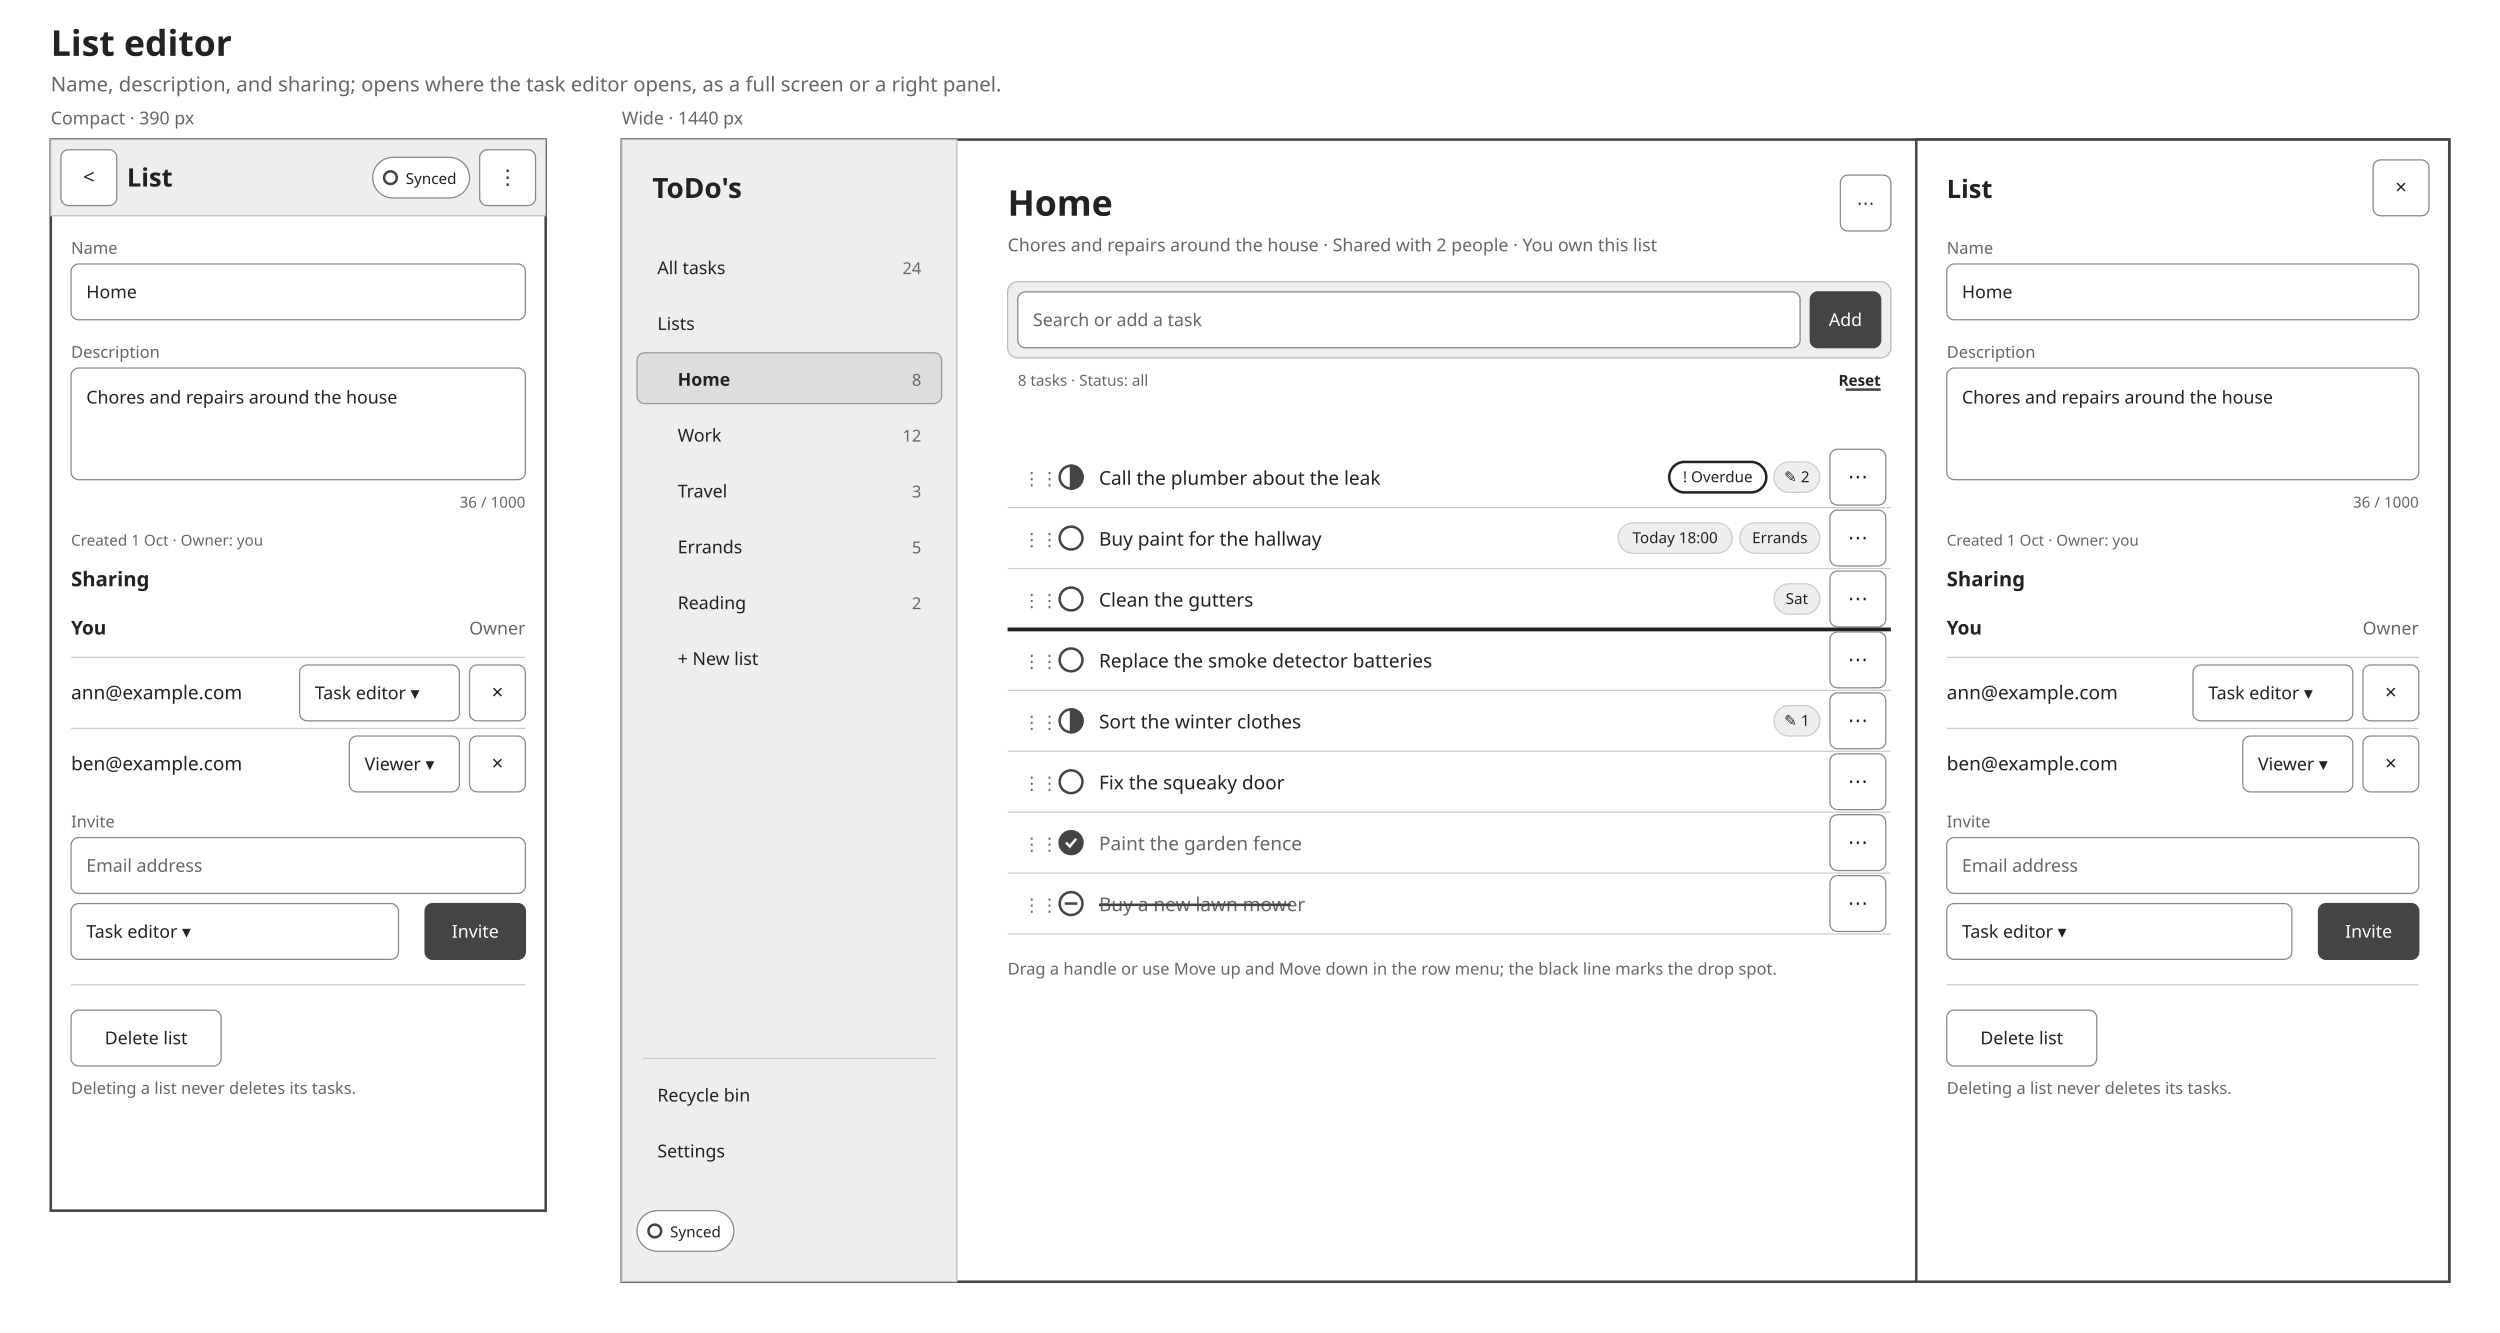
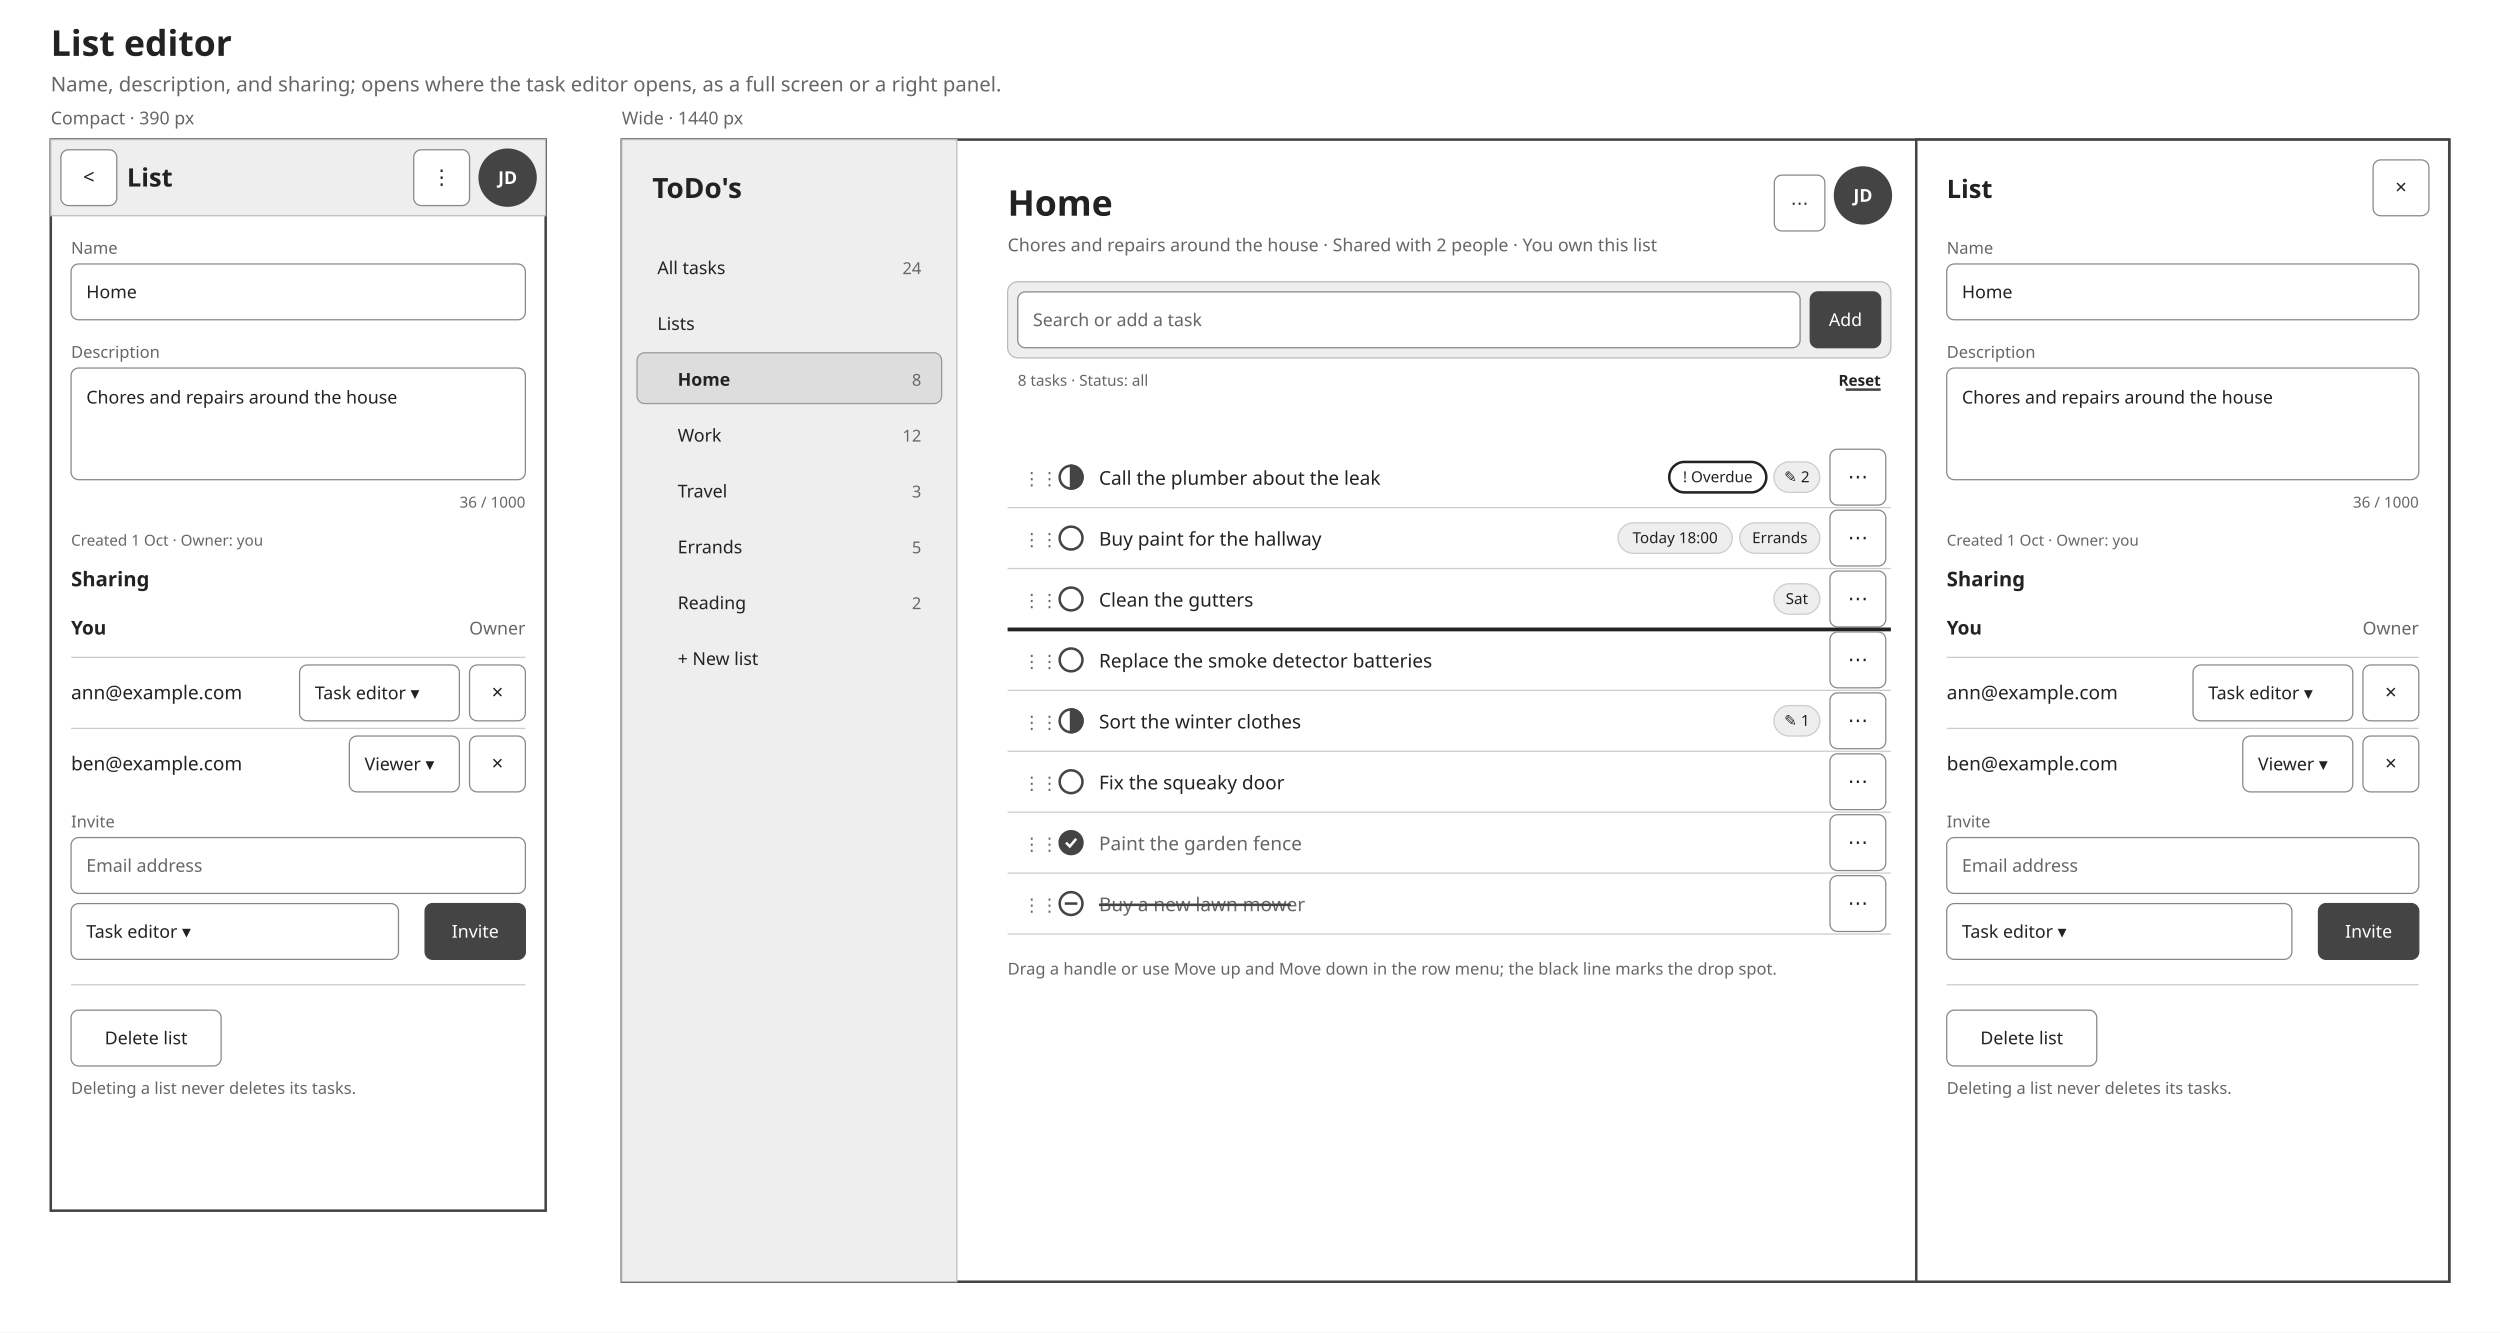
<svg xmlns="http://www.w3.org/2000/svg" width="1970" height="1050" viewBox="0 0 1970 1050">
  <style>
text { font-family: sans-serif; fill: #222222; }
.muted { fill: #666666; }
.on-primary { fill: #ffffff; }
.bold { font-weight: bold; }
rect.frame { fill: #ffffff; stroke: #444444; stroke-width: 2; }
.bar { fill: #eeeeee; stroke: #bbbbbb; }
.box { fill: #f5f5f5; stroke: #bbbbbb; }
.control { fill: #ffffff; stroke: #888888; }
.disabled { fill: #f5f5f5; stroke: #cccccc; }
.primary { fill: #444444; stroke: #444444; }
.selected { fill: #dddddd; stroke: #999999; }
.chip { fill: #eeeeee; stroke: #cccccc; }
.signal { fill: #ffffff; stroke: #222222; stroke-width: 2; }
.scrim { fill: #888888; fill-opacity: 0.5; }
.rule { stroke: #cccccc; }
.drop { stroke: #222222; stroke-width: 3; }
.icon { fill: #ffffff; stroke: #444444; stroke-width: 2; }
.icon-fill { fill: #444444; stroke: #444444; stroke-width: 2; }
.icon-mark { fill: none; stroke: #ffffff; stroke-width: 2; }
.icon-line { stroke: #444444; stroke-width: 2; }
+ .icon-line-open { fill: none; stroke: #444444; stroke-width: 2; stroke-linecap: round; stroke-linejoin: round; }
  </style>
  <rect x="0" y="0" width="1970" height="1050" fill="#ffffff" />
  <text x="40" y="44" font-size="28" class="bold">List editor</text>
  <text x="40" y="72" font-size="16" class="muted">Name, description, and sharing; opens where the task editor opens, as a full screen or a right panel.</text>
  <text x="40" y="98" font-size="14" class="muted">Compact · 390 px</text>
  <text x="490" y="98" font-size="14" class="muted">Wide · 1440 px</text>
  <g class="frame" data-width="390" data-height="844" transform="translate(40 110)">
    <rect x="0" y="0" width="390" height="844" rx="0" class="frame" />
    <rect x="0" y="0" width="390" height="60" rx="0" class="bar" />
    <rect x="8" y="8" width="44" height="44" rx="6" class="control" />
    <text x="30" y="35" font-size="16" text-anchor="middle">&lt;</text>
-     <rect x="338" y="8" width="44" height="44" rx="6" class="control" />
-     <text x="360" y="35" font-size="16" text-anchor="middle">⋮</text>
-     <rect x="253.68" y="14" width="76.32" height="32" rx="16" class="control" />
-     <circle cx="267.68" cy="30" r="5" class="icon" />
-     <text x="279.68" y="35" font-size="12">Synced</text>
+     <circle cx="360" cy="30" r="22" class="icon-fill" />
+     <text x="360" y="35" font-size="14" class="on-primary bold" text-anchor="middle">JD</text>
+     <rect x="286" y="8" width="44" height="44" rx="6" class="control" />
+     <text x="308" y="35" font-size="16" text-anchor="middle">⋮</text>
    <text x="60" y="37" font-size="20" class="bold">List</text>
    <text x="16" y="90" font-size="13" class="muted">Name</text>
    <rect x="16" y="98" width="358" height="44" rx="6" class="control" />
    <text x="28" y="125" font-size="14">Home</text>
    <text x="16" y="172" font-size="13" class="muted">Description</text>
    <rect x="16" y="180" width="358" height="88" rx="6" class="control" />
    <text x="28" y="208" font-size="14">Chores and repairs around the house</text>
    <text x="374" y="290" font-size="12" class="muted" text-anchor="end">36 / 1000</text>
    <text x="16" y="320" font-size="12" class="muted">Created 1 Oct · Owner: you</text>
    <text x="16" y="352" font-size="16" class="bold">Sharing</text>
    <text x="16" y="390" font-size="15" class="bold">You</text>
    <text x="374" y="390" font-size="14" class="muted" text-anchor="end">Owner</text>
    <line x1="16" y1="408" x2="374" y2="408" class="rule" />
    <rect x="330" y="414" width="44" height="44" rx="6" class="control" />
    <text x="352" y="441" font-size="16" text-anchor="middle">×</text>
    <rect x="196.08" y="414" width="125.92" height="44" rx="6" class="control" />
    <text x="208.08" y="441" font-size="14">Task editor ▾</text>
    <text x="16" y="441" font-size="15">ann@example.com</text>
    <line x1="16" y1="464" x2="374" y2="464" class="rule" />
    <rect x="330" y="470" width="44" height="44" rx="6" class="control" />
    <text x="352" y="497" font-size="16" text-anchor="middle">×</text>
    <rect x="235.28" y="470" width="86.72" height="44" rx="6" class="control" />
    <text x="247.28" y="497" font-size="14">Viewer ▾</text>
    <text x="16" y="497" font-size="15">ben@example.com</text>
    <text x="16" y="542" font-size="13" class="muted">Invite</text>
    <rect x="16" y="550" width="358" height="44" rx="6" class="control" />
    <text x="28" y="577" font-size="14" class="muted">Email address</text>
    <rect x="16" y="602" width="258" height="44" rx="6" class="control" />
    <text x="28" y="629" font-size="14">Task editor ▾</text>
    <rect x="294.96" y="602" width="79.04" height="44" rx="6" class="primary" />
    <text x="334.48" y="628.9" font-size="14" class="on-primary" text-anchor="middle">Invite</text>
    <line x1="16" y1="666" x2="374" y2="666" class="rule" />
    <rect x="16" y="686" width="118.24" height="44" rx="6" class="control" />
    <text x="75.12" y="712.9" font-size="14" text-anchor="middle">Delete list</text>
    <text x="16" y="752" font-size="13" class="muted">Deleting a list never deletes its tasks.</text>
  </g>
  <g class="frame" data-width="1440" data-height="900" transform="translate(490 110)">
    <rect x="0" y="0" width="1440" height="900" rx="0" class="frame" />
    <rect x="0" y="0" width="264" height="900" rx="0" class="bar" />
    <text x="24" y="46" font-size="22" class="bold">ToDo's</text>
    <text x="28" y="106" font-size="14">All tasks</text>
    <text x="236" y="106" font-size="13" class="muted" text-anchor="end">24</text>
    <text x="28" y="150" font-size="14">Lists</text>
    <rect x="12" y="168" width="240" height="40" rx="6" class="selected" />
    <text x="44" y="194" font-size="14" class="bold">Home</text>
    <text x="236" y="194" font-size="13" class="muted" text-anchor="end">8</text>
    <text x="44" y="238" font-size="14">Work</text>
    <text x="236" y="238" font-size="13" class="muted" text-anchor="end">12</text>
    <text x="44" y="282" font-size="14">Travel</text>
    <text x="236" y="282" font-size="13" class="muted" text-anchor="end">3</text>
    <text x="44" y="326" font-size="14">Errands</text>
    <text x="236" y="326" font-size="13" class="muted" text-anchor="end">5</text>
    <text x="44" y="370" font-size="14">Reading</text>
    <text x="236" y="370" font-size="13" class="muted" text-anchor="end">2</text>
    <text x="44" y="414" font-size="14">+ New list</text>
-     <line x1="16" y1="724" x2="248" y2="724" class="rule" />
-     <text x="28" y="758" font-size="14">Recycle bin</text>
-     <text x="28" y="802" font-size="14">Settings</text>
-     <rect x="12" y="844" width="76.32" height="32" rx="16" class="control" />
-     <circle cx="26" cy="860" r="5" class="icon" />
-     <text x="38" y="865" font-size="12">Synced</text>
-     <rect x="960.16" y="28" width="39.84" height="44" rx="6" class="control" />
-     <text x="980.08" y="54.9" font-size="14" text-anchor="middle">⋯</text>
+     <circle cx="978" cy="44" r="22" class="icon-fill" />
+     <text x="978" y="49" font-size="14" class="on-primary bold" text-anchor="middle">JD</text>
+     <rect x="908.16" y="28" width="39.84" height="44" rx="6" class="control" />
+     <text x="928.08" y="54.9" font-size="14" text-anchor="middle">⋯</text>
    <text x="304" y="60" font-size="28" class="bold">Home</text>
    <text x="304" y="88" font-size="14" class="muted">Chores and repairs around the house · Shared with 2 people · You own this list</text>
    <rect x="304" y="112" width="696" height="60" rx="8" class="bar" />
    <rect x="936.48" y="120" width="55.52" height="44" rx="6" class="primary" />
    <text x="964.24" y="146.9" font-size="14" class="on-primary" text-anchor="middle">Add</text>
    <rect x="312" y="120" width="616.48" height="44" rx="6" class="control" />
    <text x="324" y="147" font-size="14" class="muted">Search or add a task</text>
    <text x="992" y="194" font-size="12" class="bold" text-anchor="end">Reset</text>
    <line x1="964.4" y1="197" x2="992" y2="197" class="icon-line" />
    <text x="312" y="194" font-size="12" class="muted">8 tasks · Status: all</text>
    <line x1="304" y1="290" x2="1000" y2="290" class="rule" />
    <text x="316" y="272" font-size="14" class="muted">⋮⋮</text>
    <circle cx="354" cy="266" r="9" class="icon" />
    <path d="M354 257.0 A9 9 0 0 1 354 275.0 Z" class="icon-fill" />
    <rect x="952" y="244" width="44" height="44" rx="6" class="control" />
    <text x="974" y="271" font-size="16" text-anchor="middle">⋯</text>
    <rect x="907.84" y="254" width="36.16" height="24" rx="12" class="chip" />
    <text x="925.92" y="270" font-size="12" text-anchor="middle">✎ 2</text>
    <rect x="825.36" y="254" width="76.48" height="24" rx="12" class="signal" />
    <text x="863.6" y="270" font-size="12" text-anchor="middle">! Overdue</text>
    <text x="376" y="272" font-size="15">Call the plumber about the leak</text>
    <line x1="304" y1="338" x2="1000" y2="338" class="rule" />
    <text x="316" y="320" font-size="14" class="muted">⋮⋮</text>
    <circle cx="354" cy="314" r="9" class="icon" />
    <rect x="952" y="292" width="44" height="44" rx="6" class="control" />
    <text x="974" y="319" font-size="16" text-anchor="middle">⋯</text>
    <rect x="880.96" y="302" width="63.04" height="24" rx="12" class="chip" />
    <text x="912.48" y="318" font-size="12" text-anchor="middle">Errands</text>
    <rect x="785.04" y="302" width="89.92" height="24" rx="12" class="chip" />
    <text x="830" y="318" font-size="12" text-anchor="middle">Today 18:00</text>
    <text x="376" y="320" font-size="15">Buy paint for the hallway</text>
    <line x1="304" y1="386" x2="1000" y2="386" class="rule" />
    <text x="316" y="368" font-size="14" class="muted">⋮⋮</text>
    <circle cx="354" cy="362" r="9" class="icon" />
    <rect x="952" y="340" width="44" height="44" rx="6" class="control" />
    <text x="974" y="367" font-size="16" text-anchor="middle">⋯</text>
    <rect x="907.84" y="350" width="36.16" height="24" rx="12" class="chip" />
    <text x="925.92" y="366" font-size="12" text-anchor="middle">Sat</text>
    <text x="376" y="368" font-size="15">Clean the gutters</text>
    <line x1="304" y1="386" x2="1000" y2="386" class="drop" />
    <line x1="304" y1="434" x2="1000" y2="434" class="rule" />
    <text x="316" y="416" font-size="14" class="muted">⋮⋮</text>
    <circle cx="354" cy="410" r="9" class="icon" />
    <rect x="952" y="388" width="44" height="44" rx="6" class="control" />
    <text x="974" y="415" font-size="16" text-anchor="middle">⋯</text>
    <text x="376" y="416" font-size="15">Replace the smoke detector batteries</text>
    <line x1="304" y1="482" x2="1000" y2="482" class="rule" />
    <text x="316" y="464" font-size="14" class="muted">⋮⋮</text>
    <circle cx="354" cy="458" r="9" class="icon" />
    <path d="M354 449.0 A9 9 0 0 1 354 467.0 Z" class="icon-fill" />
    <rect x="952" y="436" width="44" height="44" rx="6" class="control" />
    <text x="974" y="463" font-size="16" text-anchor="middle">⋯</text>
    <rect x="907.84" y="446" width="36.16" height="24" rx="12" class="chip" />
    <text x="925.92" y="462" font-size="12" text-anchor="middle">✎ 1</text>
    <text x="376" y="464" font-size="15">Sort the winter clothes</text>
    <line x1="304" y1="530" x2="1000" y2="530" class="rule" />
    <text x="316" y="512" font-size="14" class="muted">⋮⋮</text>
    <circle cx="354" cy="506" r="9" class="icon" />
    <rect x="952" y="484" width="44" height="44" rx="6" class="control" />
    <text x="974" y="511" font-size="16" text-anchor="middle">⋯</text>
    <text x="376" y="512" font-size="15">Fix the squeaky door</text>
    <line x1="304" y1="578" x2="1000" y2="578" class="rule" />
    <text x="316" y="560" font-size="14" class="muted">⋮⋮</text>
    <circle cx="354" cy="554" r="9" class="icon-fill" />
    <path d="M350 554.0 l3 3 l5 -6" class="icon-mark" />
    <rect x="952" y="532" width="44" height="44" rx="6" class="control" />
    <text x="974" y="559" font-size="16" text-anchor="middle">⋯</text>
    <text x="376" y="560" font-size="15" class="muted">Paint the garden fence</text>
    <line x1="304" y1="626" x2="1000" y2="626" class="rule" />
    <text x="316" y="608" font-size="14" class="muted">⋮⋮</text>
    <circle cx="354" cy="602" r="9" class="icon" />
    <line x1="349.05" y1="602" x2="358.95" y2="602" class="icon-line" />
    <rect x="952" y="580" width="44" height="44" rx="6" class="control" />
    <text x="974" y="607" font-size="16" text-anchor="middle">⋯</text>
    <text x="376" y="608" font-size="15" class="muted">Buy a new lawn mower</text>
    <line x1="376" y1="603" x2="527.2" y2="603" class="icon-line" />
    <text x="304" y="658" font-size="13" class="muted">Drag a handle or use Move up and Move down in the row menu; the black line marks the drop spot.</text>
    <rect x="1020" y="0" width="420" height="900" rx="0" class="frame" />
    <text x="1044" y="46" font-size="20" class="bold">List</text>
    <rect x="1380" y="16" width="44" height="44" rx="6" class="control" />
    <text x="1402" y="43" font-size="16" text-anchor="middle">×</text>
    <text x="1044" y="90" font-size="13" class="muted">Name</text>
    <rect x="1044" y="98" width="372" height="44" rx="6" class="control" />
    <text x="1056" y="125" font-size="14">Home</text>
    <text x="1044" y="172" font-size="13" class="muted">Description</text>
    <rect x="1044" y="180" width="372" height="88" rx="6" class="control" />
    <text x="1056" y="208" font-size="14">Chores and repairs around the house</text>
    <text x="1416" y="290" font-size="12" class="muted" text-anchor="end">36 / 1000</text>
    <text x="1044" y="320" font-size="12" class="muted">Created 1 Oct · Owner: you</text>
    <text x="1044" y="352" font-size="16" class="bold">Sharing</text>
    <text x="1044" y="390" font-size="15" class="bold">You</text>
    <text x="1416" y="390" font-size="14" class="muted" text-anchor="end">Owner</text>
    <line x1="1044" y1="408" x2="1416" y2="408" class="rule" />
    <rect x="1372" y="414" width="44" height="44" rx="6" class="control" />
    <text x="1394" y="441" font-size="16" text-anchor="middle">×</text>
    <rect x="1238.08" y="414" width="125.92" height="44" rx="6" class="control" />
    <text x="1250.08" y="441" font-size="14">Task editor ▾</text>
    <text x="1044" y="441" font-size="15">ann@example.com</text>
    <line x1="1044" y1="464" x2="1416" y2="464" class="rule" />
    <rect x="1372" y="470" width="44" height="44" rx="6" class="control" />
    <text x="1394" y="497" font-size="16" text-anchor="middle">×</text>
    <rect x="1277.28" y="470" width="86.72" height="44" rx="6" class="control" />
    <text x="1289.28" y="497" font-size="14">Viewer ▾</text>
    <text x="1044" y="497" font-size="15">ben@example.com</text>
    <text x="1044" y="542" font-size="13" class="muted">Invite</text>
    <rect x="1044" y="550" width="372" height="44" rx="6" class="control" />
    <text x="1056" y="577" font-size="14" class="muted">Email address</text>
    <rect x="1044" y="602" width="272" height="44" rx="6" class="control" />
    <text x="1056" y="629" font-size="14">Task editor ▾</text>
    <rect x="1336.96" y="602" width="79.04" height="44" rx="6" class="primary" />
    <text x="1376.48" y="628.9" font-size="14" class="on-primary" text-anchor="middle">Invite</text>
    <line x1="1044" y1="666" x2="1416" y2="666" class="rule" />
    <rect x="1044" y="686" width="118.24" height="44" rx="6" class="control" />
    <text x="1103.12" y="712.9" font-size="14" text-anchor="middle">Delete list</text>
    <text x="1044" y="752" font-size="13" class="muted">Deleting a list never deletes its tasks.</text>
  </g>
</svg>
